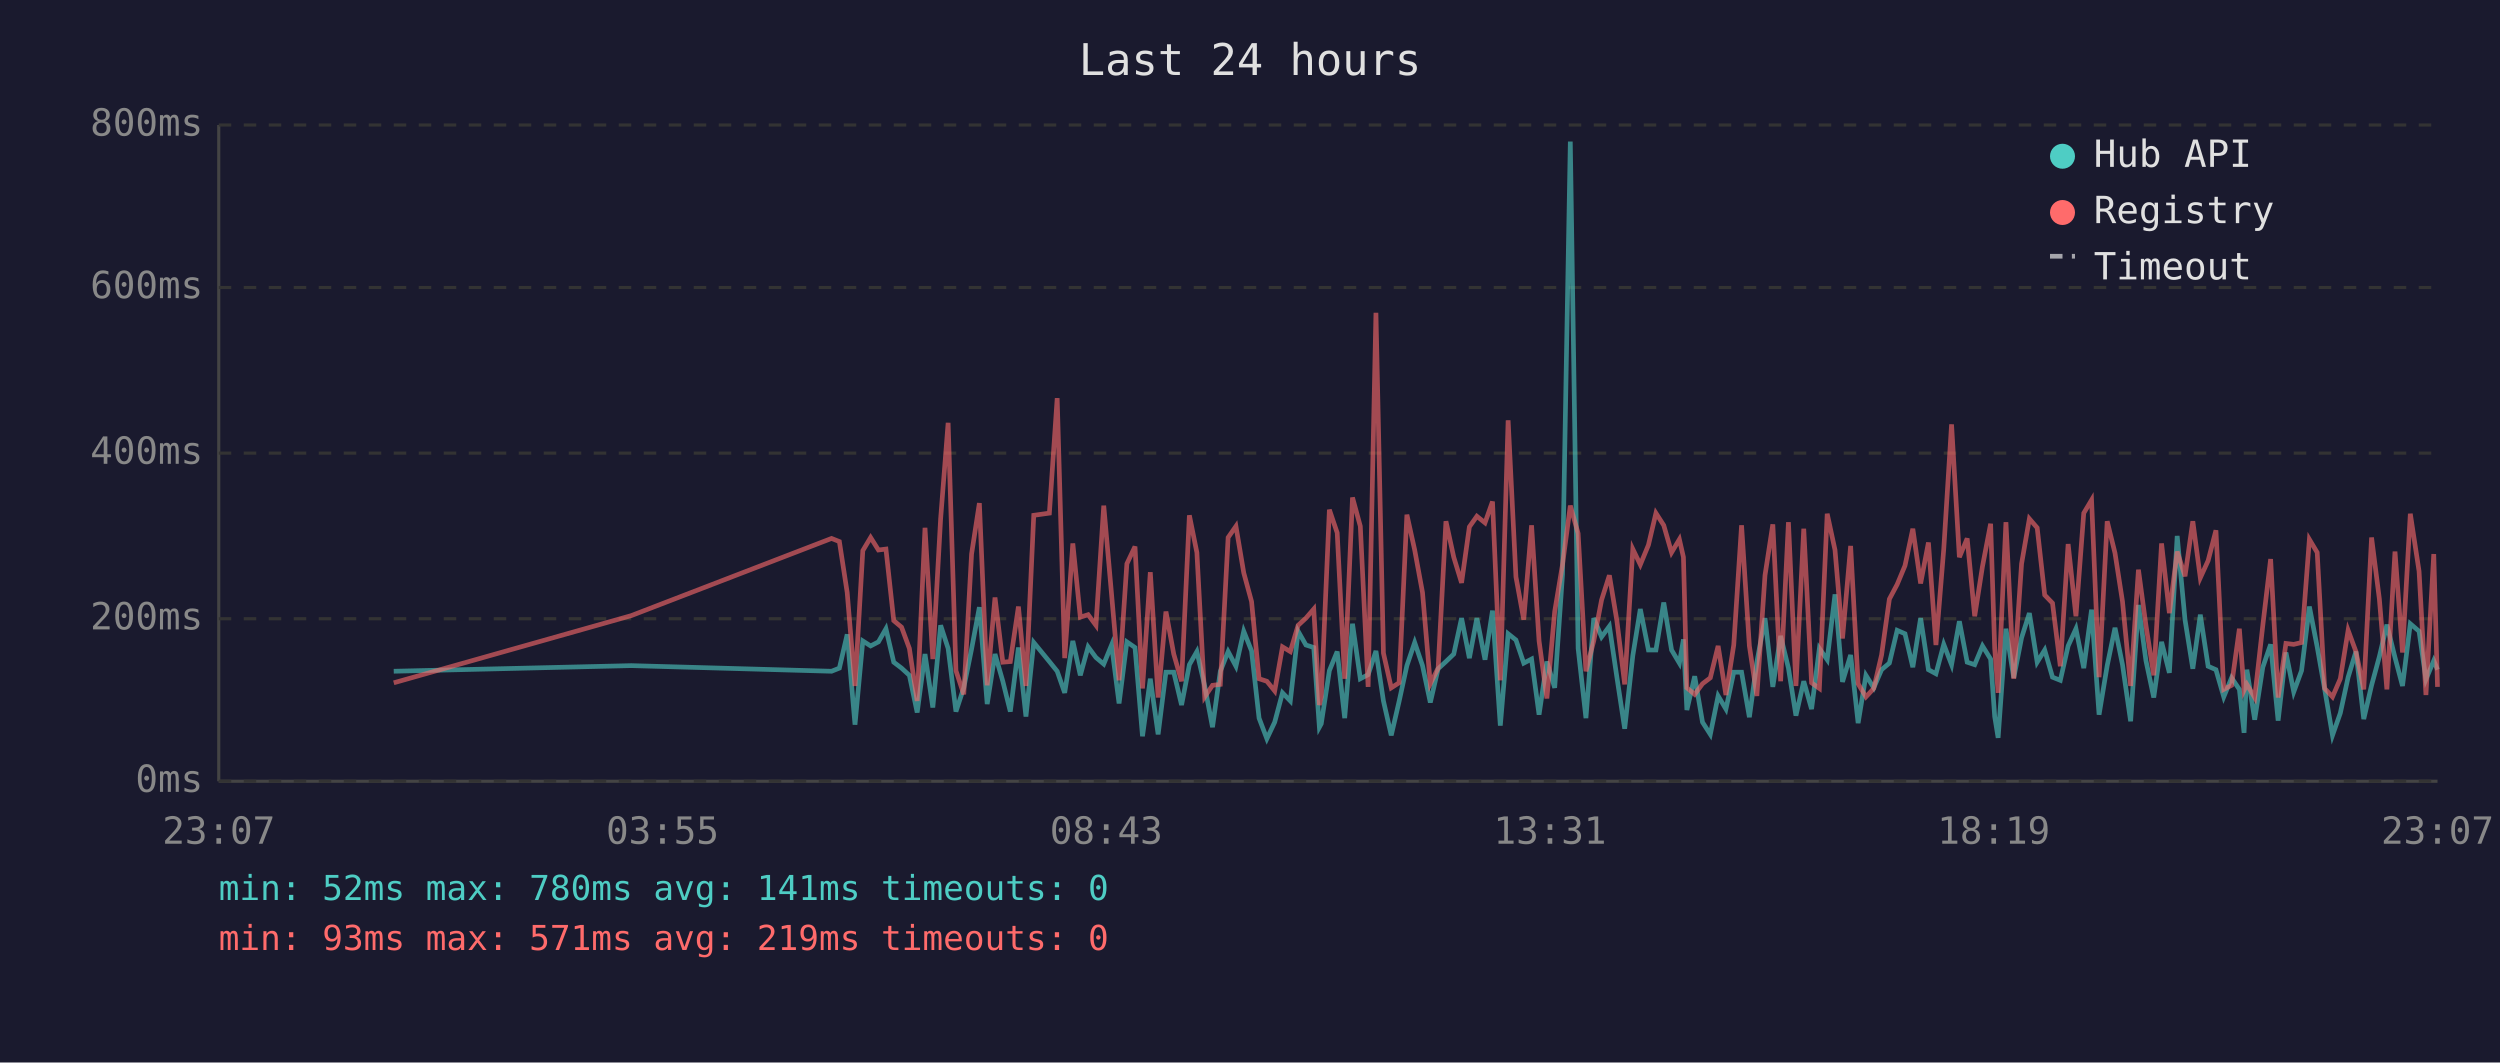
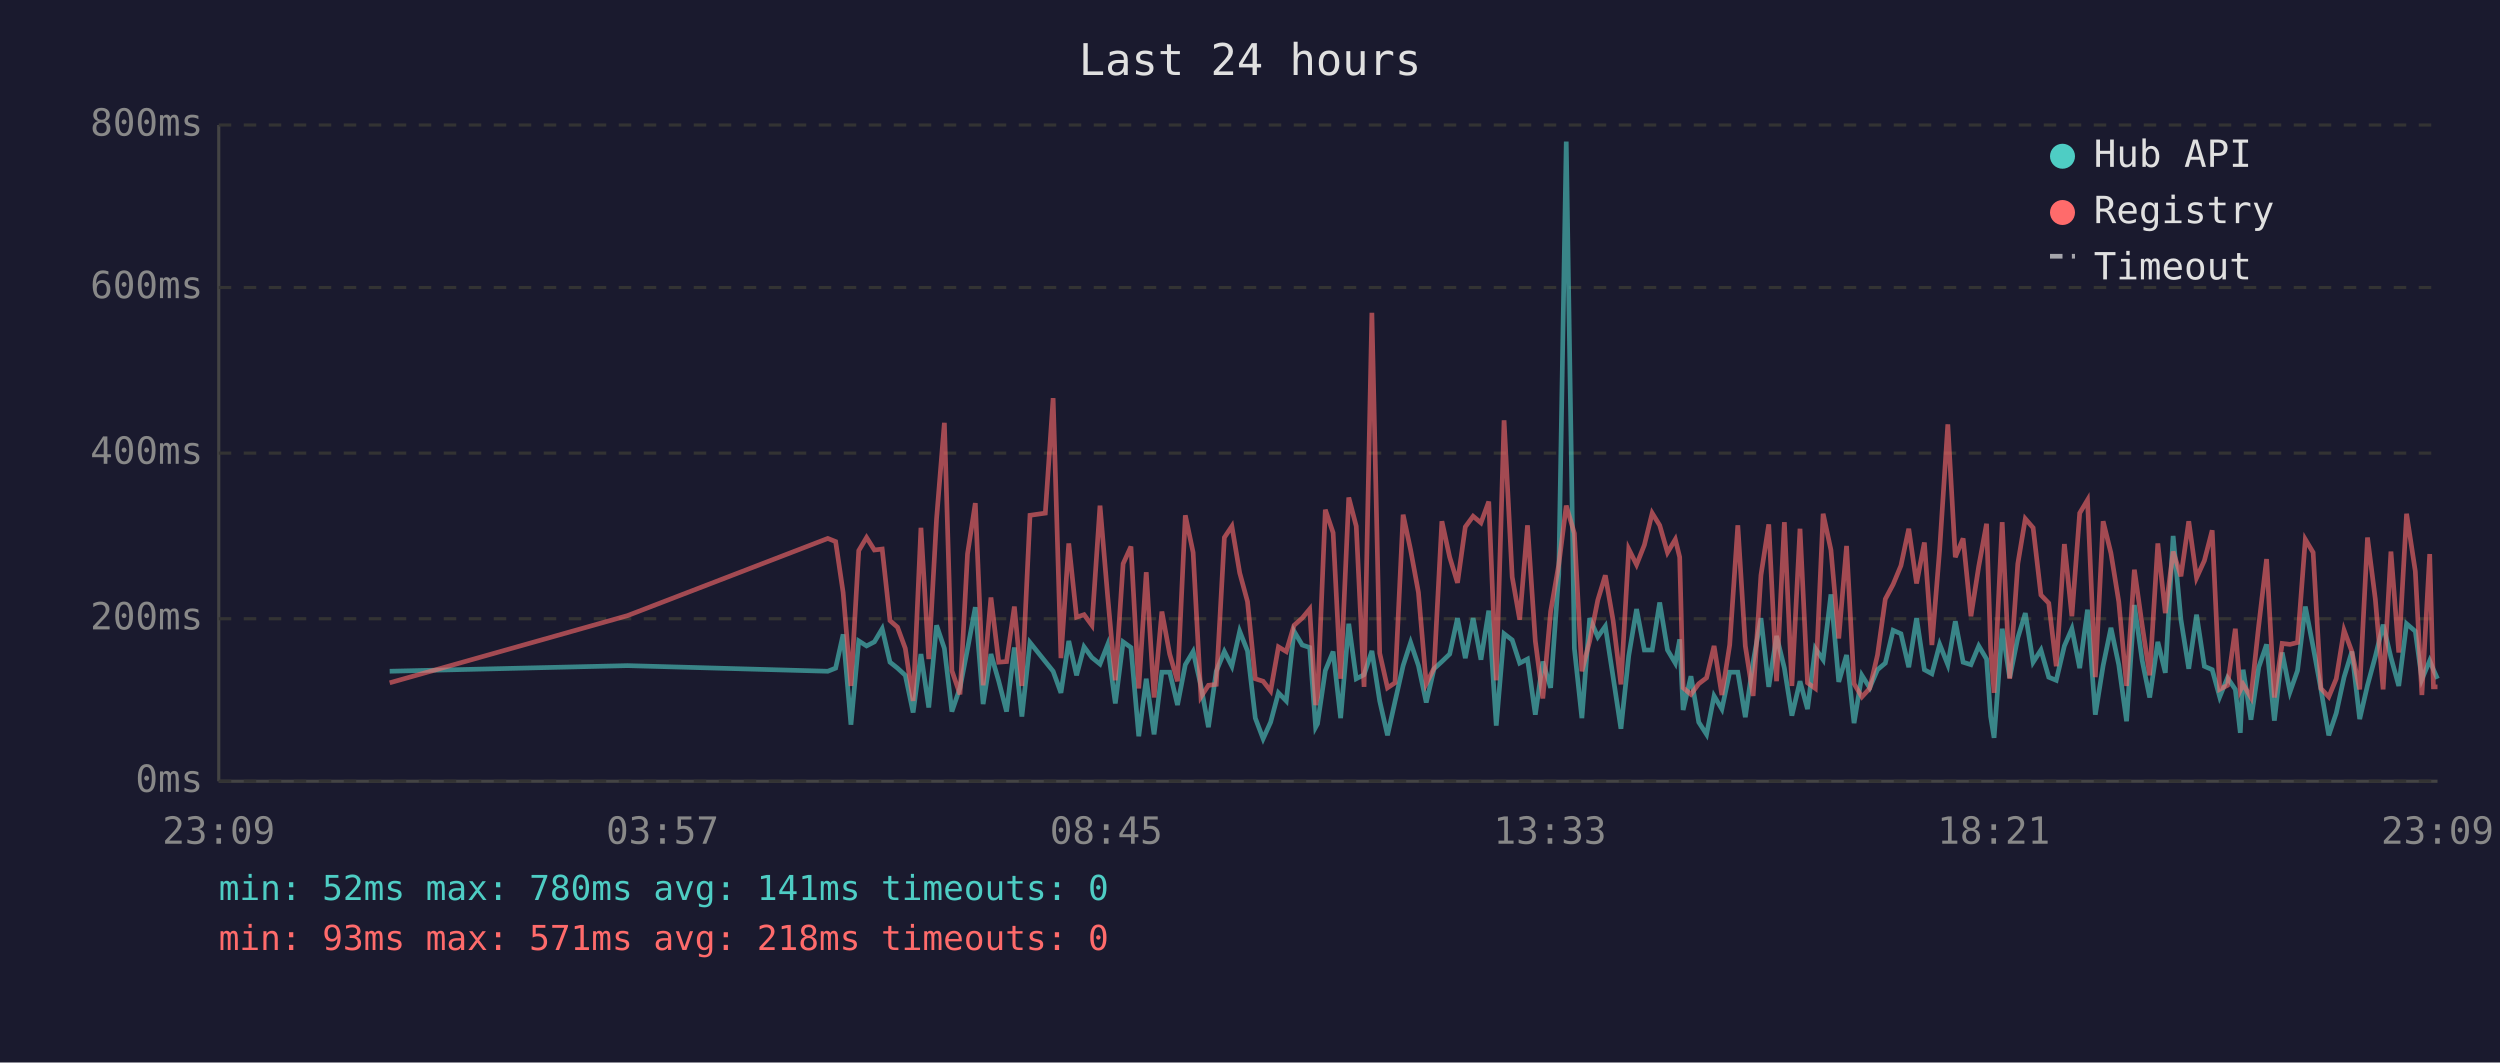
<svg xmlns="http://www.w3.org/2000/svg" viewBox="0 0 800 340" font-family="monospace" font-size="12">
  <rect width="800" height="340" fill="#1a1a2e" />
  <text x="400" y="24" fill="#e0e0e0" font-size="14" text-anchor="middle">Last 24 hours</text>
  <line x1="70" y1="40" x2="70" y2="250" stroke="#444" stroke-width="1" />
  <line x1="70" y1="250" x2="780" y2="250" stroke="#444" stroke-width="1" />
  <line x1="70" y1="250" x2="780" y2="250" stroke="#333" stroke-width="1" stroke-dasharray="4" />
  <text x="65" y="250" fill="#888" text-anchor="end" dominant-baseline="middle">0ms</text>
  <line x1="70" y1="198" x2="780" y2="198" stroke="#333" stroke-width="1" stroke-dasharray="4" />
  <text x="65" y="198" fill="#888" text-anchor="end" dominant-baseline="middle">200ms</text>
  <line x1="70" y1="145" x2="780" y2="145" stroke="#333" stroke-width="1" stroke-dasharray="4" />
  <text x="65" y="145" fill="#888" text-anchor="end" dominant-baseline="middle">400ms</text>
  <line x1="70" y1="92" x2="780" y2="92" stroke="#333" stroke-width="1" stroke-dasharray="4" />
  <text x="65" y="92" fill="#888" text-anchor="end" dominant-baseline="middle">600ms</text>
  <line x1="70" y1="40" x2="780" y2="40" stroke="#333" stroke-width="1" stroke-dasharray="4" />
  <text x="65" y="40" fill="#888" text-anchor="end" dominant-baseline="middle">800ms</text>
-   <text x="70" y="270" fill="#888" text-anchor="middle">23:07</text>
-   <text x="212" y="270" fill="#888" text-anchor="middle">03:55</text>
-   <text x="354" y="270" fill="#888" text-anchor="middle">08:43</text>
-   <text x="496" y="270" fill="#888" text-anchor="middle">13:31</text>
-   <text x="638" y="270" fill="#888" text-anchor="middle">18:19</text>
-   <text x="780" y="270" fill="#888" text-anchor="middle">23:07</text>
-   <polyline points="126.0,214.8 202.0,213.0 266.1,214.8 268.6,213.8 271.1,203.0 273.6,231.9 276.1,205.1 278.6,206.7 281.1,205.4 283.5,201.2 286.0,211.9 288.5,213.8 291.0,216.1 293.5,228.0 296.0,209.3 298.5,226.4 301.0,200.1 303.4,207.5 305.9,227.7 308.4,220.1 310.9,207.7 313.4,194.3 315.9,225.3 318.4,209.3 320.9,218.0 323.3,227.7 325.9,207.2 328.3,229.3 330.8,205.6 335.8,211.7 338.3,214.8 340.7,221.7 343.3,205.1 345.7,216.1 348.2,207.0 350.7,210.4 353.2,212.5 355.7,206.4 358.1,225.1 360.6,205.4 363.2,207.2 365.6,235.6 368.1,217.2 370.6,235.0 373.1,215.1 375.6,215.1 378.1,225.6 380.6,212.7 383.0,208.5 385.5,219.5 388.0,232.7 390.5,214.8 393.0,208.5 395.5,213.2 398.0,202.0 400.5,208.3 402.9,229.8 405.4,236.4 407.9,231.1 410.4,221.7 412.9,224.3 415.4,202.0 417.9,206.4 420.4,207.2 422.2,232.7 422.8,231.6 425.4,214.6 427.9,208.5 430.3,229.8 432.8,199.6 435.3,217.2 437.8,215.9 440.3,208.3 442.7,224.3 445.2,235.3 447.7,224.5 450.2,213.0 452.7,205.6 455.2,213.0 457.7,224.8 460.2,214.0 462.7,211.7 465.2,209.3 467.7,197.8 470.2,210.6 472.6,197.8 475.2,211.1 477.6,195.4 480.1,232.2 482.6,202.8 485.1,204.8 487.6,212.2 490.1,210.9 492.5,228.7 495.0,211.7 497.5,220.1 500.0,183.9 502.5,45.3 505.0,207.5 507.5,229.8 510.0,197.8 512.5,203.8 515.0,200.4 517.4,216.7 519.9,233.2 522.5,209.8 524.9,194.9 527.5,208.0 529.9,208.0 532.4,192.8 534.9,208.0 537.4,212.2 538.7,204.6 539.8,227.2 542.3,216.4 544.8,231.1 547.3,235.0 549.8,222.7 552.3,226.9 554.8,215.1 557.3,215.1 559.8,229.5 562.2,211.9 564.8,197.8 567.3,219.8 569.8,203.5 572.3,213.8 574.7,229.0 577.2,218.0 579.7,226.9 582.2,207.5 584.7,211.1 587.2,190.2 589.6,218.2 592.2,209.6 594.6,231.4 597.1,216.1 599.6,220.1 602.1,214.3 604.6,212.2 607.1,201.7 609.6,202.8 612.1,213.5 614.6,197.8 617.1,214.3 619.5,215.6 622.0,206.2 624.5,212.7 627.0,198.8 629.5,211.9 631.9,212.7 634.4,206.7 637.0,210.9 638.3,229.3 639.4,236.1 641.9,201.2 644.4,216.9 646.9,204.1 649.4,196.2 651.9,211.9 654.3,208.0 656.8,216.7 659.3,217.7 661.8,206.7 664.3,201.2 666.8,213.8 669.3,195.1 671.7,228.7 674.3,213.0 676.8,200.9 679.2,212.7 681.8,230.8 684.3,193.6 686.7,211.4 689.2,223.2 691.7,205.4 694.2,215.3 696.7,171.5 699.2,198.3 701.7,214.0 704.1,196.7 706.6,213.2 709.1,214.3 711.6,223.0 714.1,216.9 716.6,220.6 718.1,234.5 719.0,214.3 721.5,230.3 724.1,213.5 726.6,206.2 729.0,230.6 731.5,208.8 734.0,221.4 736.5,214.6 739.0,194.1 741.5,207.0 743.9,220.6 746.4,235.3 748.9,228.2 751.4,216.7 753.9,208.5 756.4,230.1 758.9,219.3 761.4,210.1 763.8,199.9 766.4,210.4 768.8,219.5 771.3,199.6 774.1,202.0 776.3,217.4 778.8,211.4 780.0,214.3" fill="none" stroke="#4ecdc4" stroke-width="1.5" opacity="0.6" />
-   <polyline points="126.0,218.5 202.0,197.0 266.1,172.3 268.6,173.3 271.1,189.6 273.6,219.5 276.1,176.2 278.6,172.0 281.1,176.0 283.5,175.7 286.0,198.6 288.5,200.7 291.0,207.5 293.5,224.3 296.0,168.9 298.5,210.9 301.0,166.0 303.4,135.3 305.9,214.6 308.4,222.2 310.9,177.3 313.4,161.0 315.9,219.3 318.4,191.2 320.9,211.9 323.3,211.7 325.9,194.1 328.3,219.5 330.8,164.9 335.8,164.2 338.3,127.4 340.7,210.6 343.3,173.9 345.7,197.5 348.2,196.7 350.7,200.1 353.2,161.8 355.7,190.2 358.1,217.7 360.6,180.4 363.2,174.9 365.6,220.3 368.1,183.1 370.6,223.2 373.1,195.7 375.6,209.3 378.1,218.0 380.6,164.9 383.0,176.8 385.5,223.0 388.0,219.3 390.5,219.0 393.0,172.0 395.5,168.4 398.0,183.3 400.5,192.5 402.9,217.2 405.4,218.0 407.9,221.1 410.4,207.0 412.9,208.5 415.4,200.1 417.9,197.8 420.4,194.9 422.2,225.6 422.8,223.0 425.4,163.1 427.9,170.5 430.3,217.2 432.8,159.2 435.3,168.4 437.8,219.8 440.3,100.1 442.7,209.0 445.2,220.1 447.7,218.5 450.2,164.7 452.7,176.0 455.2,189.6 457.7,218.8 460.2,213.8 462.7,166.8 465.2,178.3 467.7,186.5 470.2,168.6 472.6,165.2 475.2,167.3 477.6,160.5 480.1,217.7 482.6,134.5 485.1,184.6 487.6,198.3 490.1,168.1 492.5,205.1 495.0,223.5 497.5,195.7 500.0,180.7 502.5,161.8 505.0,170.7 507.5,214.8 510.0,205.1 512.5,192.0 515.0,184.1 517.4,198.6 519.9,219.0 522.5,175.7 524.9,180.7 527.5,174.4 529.9,164.2 532.4,168.1 534.9,176.8 537.4,172.6 538.7,178.3 539.8,220.1 542.3,222.2 544.8,218.8 547.3,216.9 549.8,206.7 552.3,222.4 554.8,206.4 557.3,168.1 559.8,206.7 562.2,222.7 564.8,184.1 567.3,167.8 569.8,218.0 572.3,167.1 574.7,219.5 577.2,169.2 579.7,218.5 582.2,220.3 584.7,164.4 587.2,176.0 589.6,204.3 592.2,174.7 594.6,218.8 597.1,223.0 599.6,220.3 602.1,209.6 604.6,191.7 607.1,187.0 609.6,181.0 612.1,169.2 614.6,186.7 617.1,173.6 619.5,206.4 622.0,175.7 624.5,135.8 627.0,178.3 629.5,172.3 631.9,197.2 634.4,181.2 637.0,167.6 638.3,207.5 639.4,221.7 641.9,167.1 644.4,217.2 646.9,180.4 649.4,166.0 651.9,168.9 654.3,190.4 656.8,193.0 659.3,213.2 661.8,174.1 664.3,197.2 666.8,164.2 669.3,160.0 671.7,216.7 674.3,166.8 676.8,177.0 679.2,192.5 681.8,219.5 684.3,182.3 686.7,200.1 689.2,216.1 691.7,173.9 694.2,196.2 696.7,176.5 699.2,184.4 701.7,166.8 704.1,184.9 706.6,179.4 709.1,169.7 711.6,220.6 714.1,219.3 716.6,201.2 718.1,220.9 719.0,219.0 721.5,223.2 724.1,200.1 726.6,178.9 729.0,223.2 731.5,205.9 734.0,206.2 736.5,205.6 739.0,172.6 741.5,176.8 743.9,220.3 746.4,223.0 748.9,217.2 751.4,201.7 753.9,208.5 756.4,220.6 758.9,172.0 761.4,191.7 763.8,220.6 766.4,176.5 768.8,208.8 771.3,164.4 774.1,182.8 776.3,222.4 778.8,177.3 780.0,219.8" fill="none" stroke="#ff6b6b" stroke-width="1.5" opacity="0.6" />
+   <text x="70" y="270" fill="#888" text-anchor="middle">23:09</text>
+   <text x="212" y="270" fill="#888" text-anchor="middle">03:57</text>
+   <text x="354" y="270" fill="#888" text-anchor="middle">08:45</text>
+   <text x="496" y="270" fill="#888" text-anchor="middle">13:33</text>
+   <text x="638" y="270" fill="#888" text-anchor="middle">18:21</text>
+   <text x="780" y="270" fill="#888" text-anchor="middle">23:09</text>
+   <polyline points="124.7,214.8 200.8,213.0 264.9,214.8 267.4,213.8 269.8,203.0 272.3,231.9 274.8,205.1 277.3,206.7 279.8,205.4 282.3,201.2 284.8,211.9 287.2,213.8 289.7,216.1 292.2,228.0 294.7,209.3 297.2,226.4 299.7,200.1 302.2,207.5 304.6,227.7 307.2,220.1 309.6,207.7 312.1,194.3 314.6,225.3 317.1,209.3 319.6,218.0 322.1,227.7 324.6,207.2 327.0,229.3 329.6,205.6 334.5,211.7 337.0,214.8 339.5,221.7 342.0,205.1 344.5,216.1 346.9,207.0 349.4,210.4 352.0,212.5 354.4,206.4 356.9,225.1 359.4,205.4 361.9,207.2 364.4,235.6 366.8,217.2 369.3,235.0 371.8,215.1 374.3,215.1 376.8,225.6 379.3,212.7 381.8,208.5 384.3,219.5 386.7,232.7 389.2,214.8 391.8,208.5 394.2,213.2 396.7,202.0 399.2,208.3 401.7,229.8 404.2,236.4 406.6,231.1 409.1,221.7 411.6,224.3 414.1,202.0 416.7,206.4 419.1,207.2 421.0,232.7 421.6,231.6 424.1,214.6 426.6,208.5 429.0,229.8 431.6,199.6 434.0,217.2 436.5,215.9 439.0,208.3 441.5,224.3 444.0,235.3 446.4,224.5 449.0,213.0 451.4,205.6 453.9,213.0 456.4,224.8 458.9,214.0 461.4,211.7 463.9,209.3 466.4,197.8 468.9,210.6 471.4,197.8 473.9,211.1 476.4,195.4 478.8,232.2 481.3,202.8 483.9,204.8 486.3,212.2 488.8,210.9 491.3,228.7 493.7,211.7 496.2,220.1 498.8,183.9 501.2,45.3 503.8,207.5 506.2,229.8 508.7,197.8 511.3,203.8 513.7,200.4 516.2,216.7 518.7,233.2 521.2,209.8 523.7,194.9 526.2,208.0 528.7,208.0 531.1,192.8 533.6,208.0 536.1,212.2 537.5,204.6 538.6,227.2 541.1,216.4 543.6,231.1 546.1,235.0 548.5,222.7 551.0,226.9 553.5,215.1 556.1,215.1 558.5,229.5 561.0,211.9 563.5,197.8 566.0,219.8 568.5,203.5 571.0,213.8 573.4,229.0 576.0,218.0 578.4,226.9 580.9,207.5 583.4,211.1 585.9,190.2 588.4,218.2 590.9,209.6 593.3,231.4 595.8,216.1 598.3,220.1 600.8,214.3 603.3,212.2 605.8,201.7 608.3,202.8 610.8,213.5 613.3,197.8 615.8,214.3 618.2,215.6 620.7,206.2 623.3,212.7 625.7,198.8 628.2,211.9 630.7,212.7 633.2,206.7 635.7,210.9 637.0,229.3 638.1,236.1 640.7,201.2 643.1,216.9 645.7,204.1 648.1,196.2 650.6,211.9 653.1,208.0 655.6,216.7 658.0,217.7 660.6,206.7 663.0,201.2 665.5,213.8 668.0,195.1 670.5,228.7 673.0,213.0 675.5,200.9 678.0,212.7 680.5,230.8 683.0,193.6 685.5,211.4 687.9,223.2 690.5,205.4 692.9,215.3 695.4,171.5 697.9,198.3 700.4,214.0 702.9,196.7 705.4,213.2 707.9,214.3 710.3,223.0 712.8,216.9 715.3,220.6 716.9,234.5 717.8,214.3 720.3,230.3 722.8,213.5 725.3,206.2 727.8,230.6 730.3,208.8 732.8,221.4 735.2,214.6 737.7,194.1 740.2,207.0 742.7,220.6 745.2,235.3 747.6,228.2 750.1,216.7 752.6,208.5 755.1,230.1 757.6,219.3 760.1,210.1 762.6,199.9 765.1,210.4 767.6,219.5 770.1,199.6 772.9,202.0 775.0,217.4 777.5,211.4 778.7,214.3 780.0,217.2" fill="none" stroke="#4ecdc4" stroke-width="1.5" opacity="0.6" />
+   <polyline points="124.7,218.5 200.8,197.0 264.9,172.3 267.4,173.3 269.8,189.6 272.3,219.5 274.8,176.2 277.3,172.0 279.8,176.0 282.3,175.7 284.8,198.6 287.2,200.7 289.7,207.5 292.2,224.3 294.7,168.9 297.2,210.9 299.7,166.0 302.2,135.3 304.6,214.6 307.2,222.2 309.6,177.3 312.1,161.0 314.6,219.3 317.1,191.2 319.6,211.9 322.1,211.7 324.6,194.1 327.0,219.5 329.6,164.9 334.5,164.2 337.0,127.4 339.5,210.6 342.0,173.9 344.5,197.5 346.9,196.7 349.4,200.1 352.0,161.8 354.4,190.2 356.9,217.7 359.4,180.4 361.9,174.9 364.4,220.3 366.8,183.1 369.3,223.2 371.8,195.7 374.3,209.3 376.8,218.0 379.3,164.9 381.8,176.8 384.3,223.0 386.7,219.3 389.2,219.0 391.8,172.0 394.2,168.4 396.7,183.3 399.2,192.5 401.7,217.2 404.2,218.0 406.6,221.1 409.1,207.0 411.6,208.5 414.1,200.1 416.7,197.8 419.1,194.9 421.0,225.6 421.6,223.0 424.1,163.1 426.6,170.5 429.0,217.2 431.6,159.2 434.0,168.4 436.5,219.8 439.0,100.1 441.5,209.0 444.0,220.1 446.4,218.5 449.0,164.7 451.4,176.0 453.9,189.6 456.4,218.8 458.9,213.8 461.4,166.8 463.9,178.3 466.4,186.5 468.9,168.6 471.4,165.2 473.9,167.3 476.4,160.5 478.8,217.7 481.3,134.5 483.9,184.6 486.3,198.3 488.8,168.1 491.3,205.1 493.7,223.5 496.2,195.7 498.8,180.7 501.2,161.8 503.8,170.7 506.2,214.8 508.7,205.1 511.3,192.0 513.7,184.1 516.2,198.6 518.7,219.0 521.2,175.7 523.7,180.7 526.2,174.4 528.7,164.2 531.1,168.1 533.6,176.8 536.1,172.6 537.5,178.3 538.6,220.1 541.1,222.2 543.6,218.8 546.1,216.9 548.5,206.7 551.0,222.4 553.5,206.4 556.1,168.1 558.5,206.7 561.0,222.7 563.5,184.1 566.0,167.8 568.5,218.0 571.0,167.1 573.4,219.5 576.0,169.2 578.4,218.5 580.9,220.3 583.4,164.4 585.9,176.0 588.4,204.3 590.9,174.7 593.3,218.8 595.8,223.0 598.3,220.3 600.8,209.6 603.3,191.7 605.8,187.0 608.3,181.0 610.8,169.2 613.3,186.7 615.8,173.6 618.2,206.4 620.7,175.7 623.3,135.8 625.7,178.3 628.2,172.3 630.7,197.2 633.2,181.2 635.7,167.6 637.0,207.5 638.1,221.7 640.7,167.1 643.1,217.2 645.7,180.4 648.1,166.0 650.6,168.9 653.1,190.4 655.6,193.0 658.0,213.2 660.6,174.1 663.0,197.2 665.5,164.2 668.0,160.0 670.5,216.7 673.0,166.8 675.5,177.0 678.0,192.5 680.5,219.5 683.0,182.3 685.5,200.1 687.9,216.1 690.5,173.9 692.9,196.2 695.4,176.5 697.9,184.4 700.4,166.8 702.9,184.9 705.4,179.4 707.9,169.7 710.3,220.6 712.8,219.3 715.3,201.2 716.9,220.9 717.8,219.0 720.3,223.2 722.8,200.1 725.3,178.9 727.8,223.2 730.3,205.9 732.8,206.2 735.2,205.6 737.7,172.6 740.2,176.8 742.7,220.3 745.2,223.0 747.6,217.2 750.1,201.7 752.6,208.5 755.1,220.6 757.6,172.0 760.1,191.7 762.6,220.6 765.1,176.5 767.6,208.8 770.1,164.4 772.9,182.8 775.0,222.4 777.5,177.3 778.7,219.8 780.0,219.8" fill="none" stroke="#ff6b6b" stroke-width="1.5" opacity="0.6" />
  <circle cx="660" cy="50" r="4" fill="#4ecdc4" />
  <text x="670" y="50" fill="#e0e0e0" dominant-baseline="middle">Hub API</text>
  <circle cx="660" cy="68" r="4" fill="#ff6b6b" />
  <text x="670" y="68" fill="#e0e0e0" dominant-baseline="middle">Registry</text>
  <line x1="656" y1="82" x2="664" y2="82" stroke="#e0e0e0" stroke-width="1.5" stroke-dasharray="4,3" opacity="0.7" />
  <text x="670" y="86" fill="#e0e0e0" dominant-baseline="middle">Timeout</text>
  <text x="70" y="288" fill="#4ecdc4" font-size="11">min: 52ms  max: 780ms  avg: 141ms  timeouts: 0</text>
-   <text x="70" y="304" fill="#ff6b6b" font-size="11">min: 93ms  max: 571ms  avg: 219ms  timeouts: 0</text>
+   <text x="70" y="304" fill="#ff6b6b" font-size="11">min: 93ms  max: 571ms  avg: 218ms  timeouts: 0</text>
</svg>
